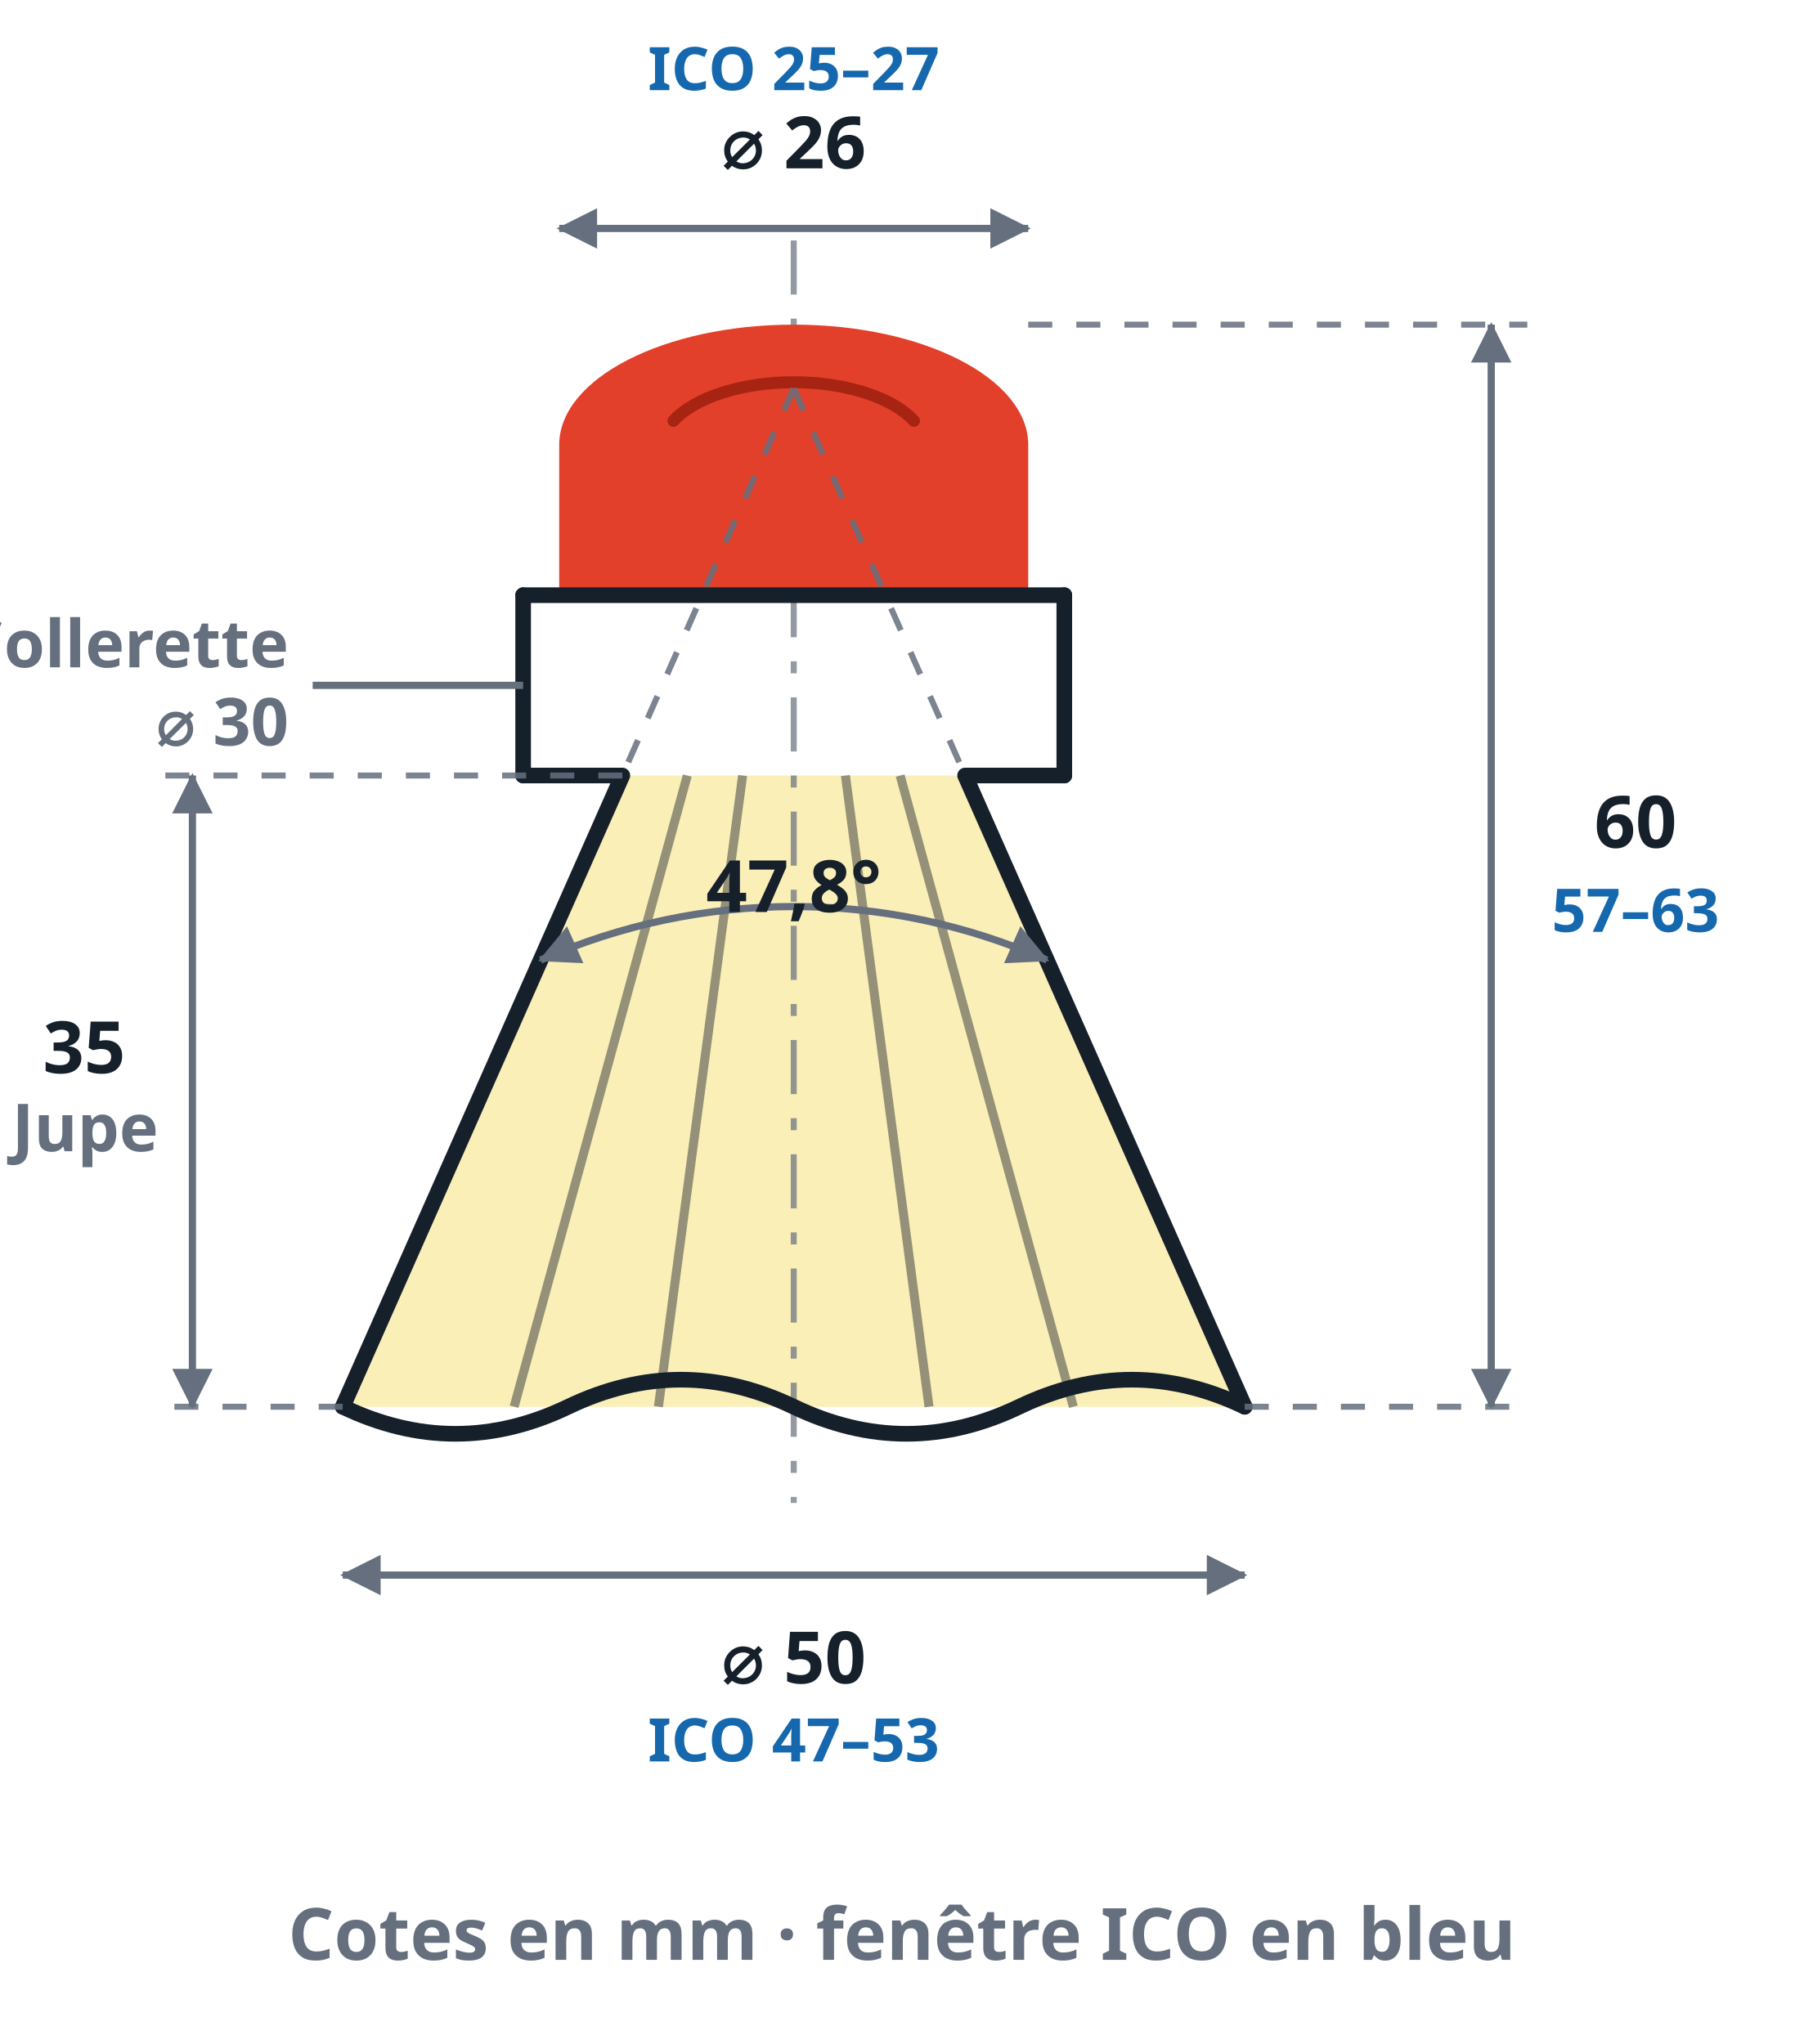
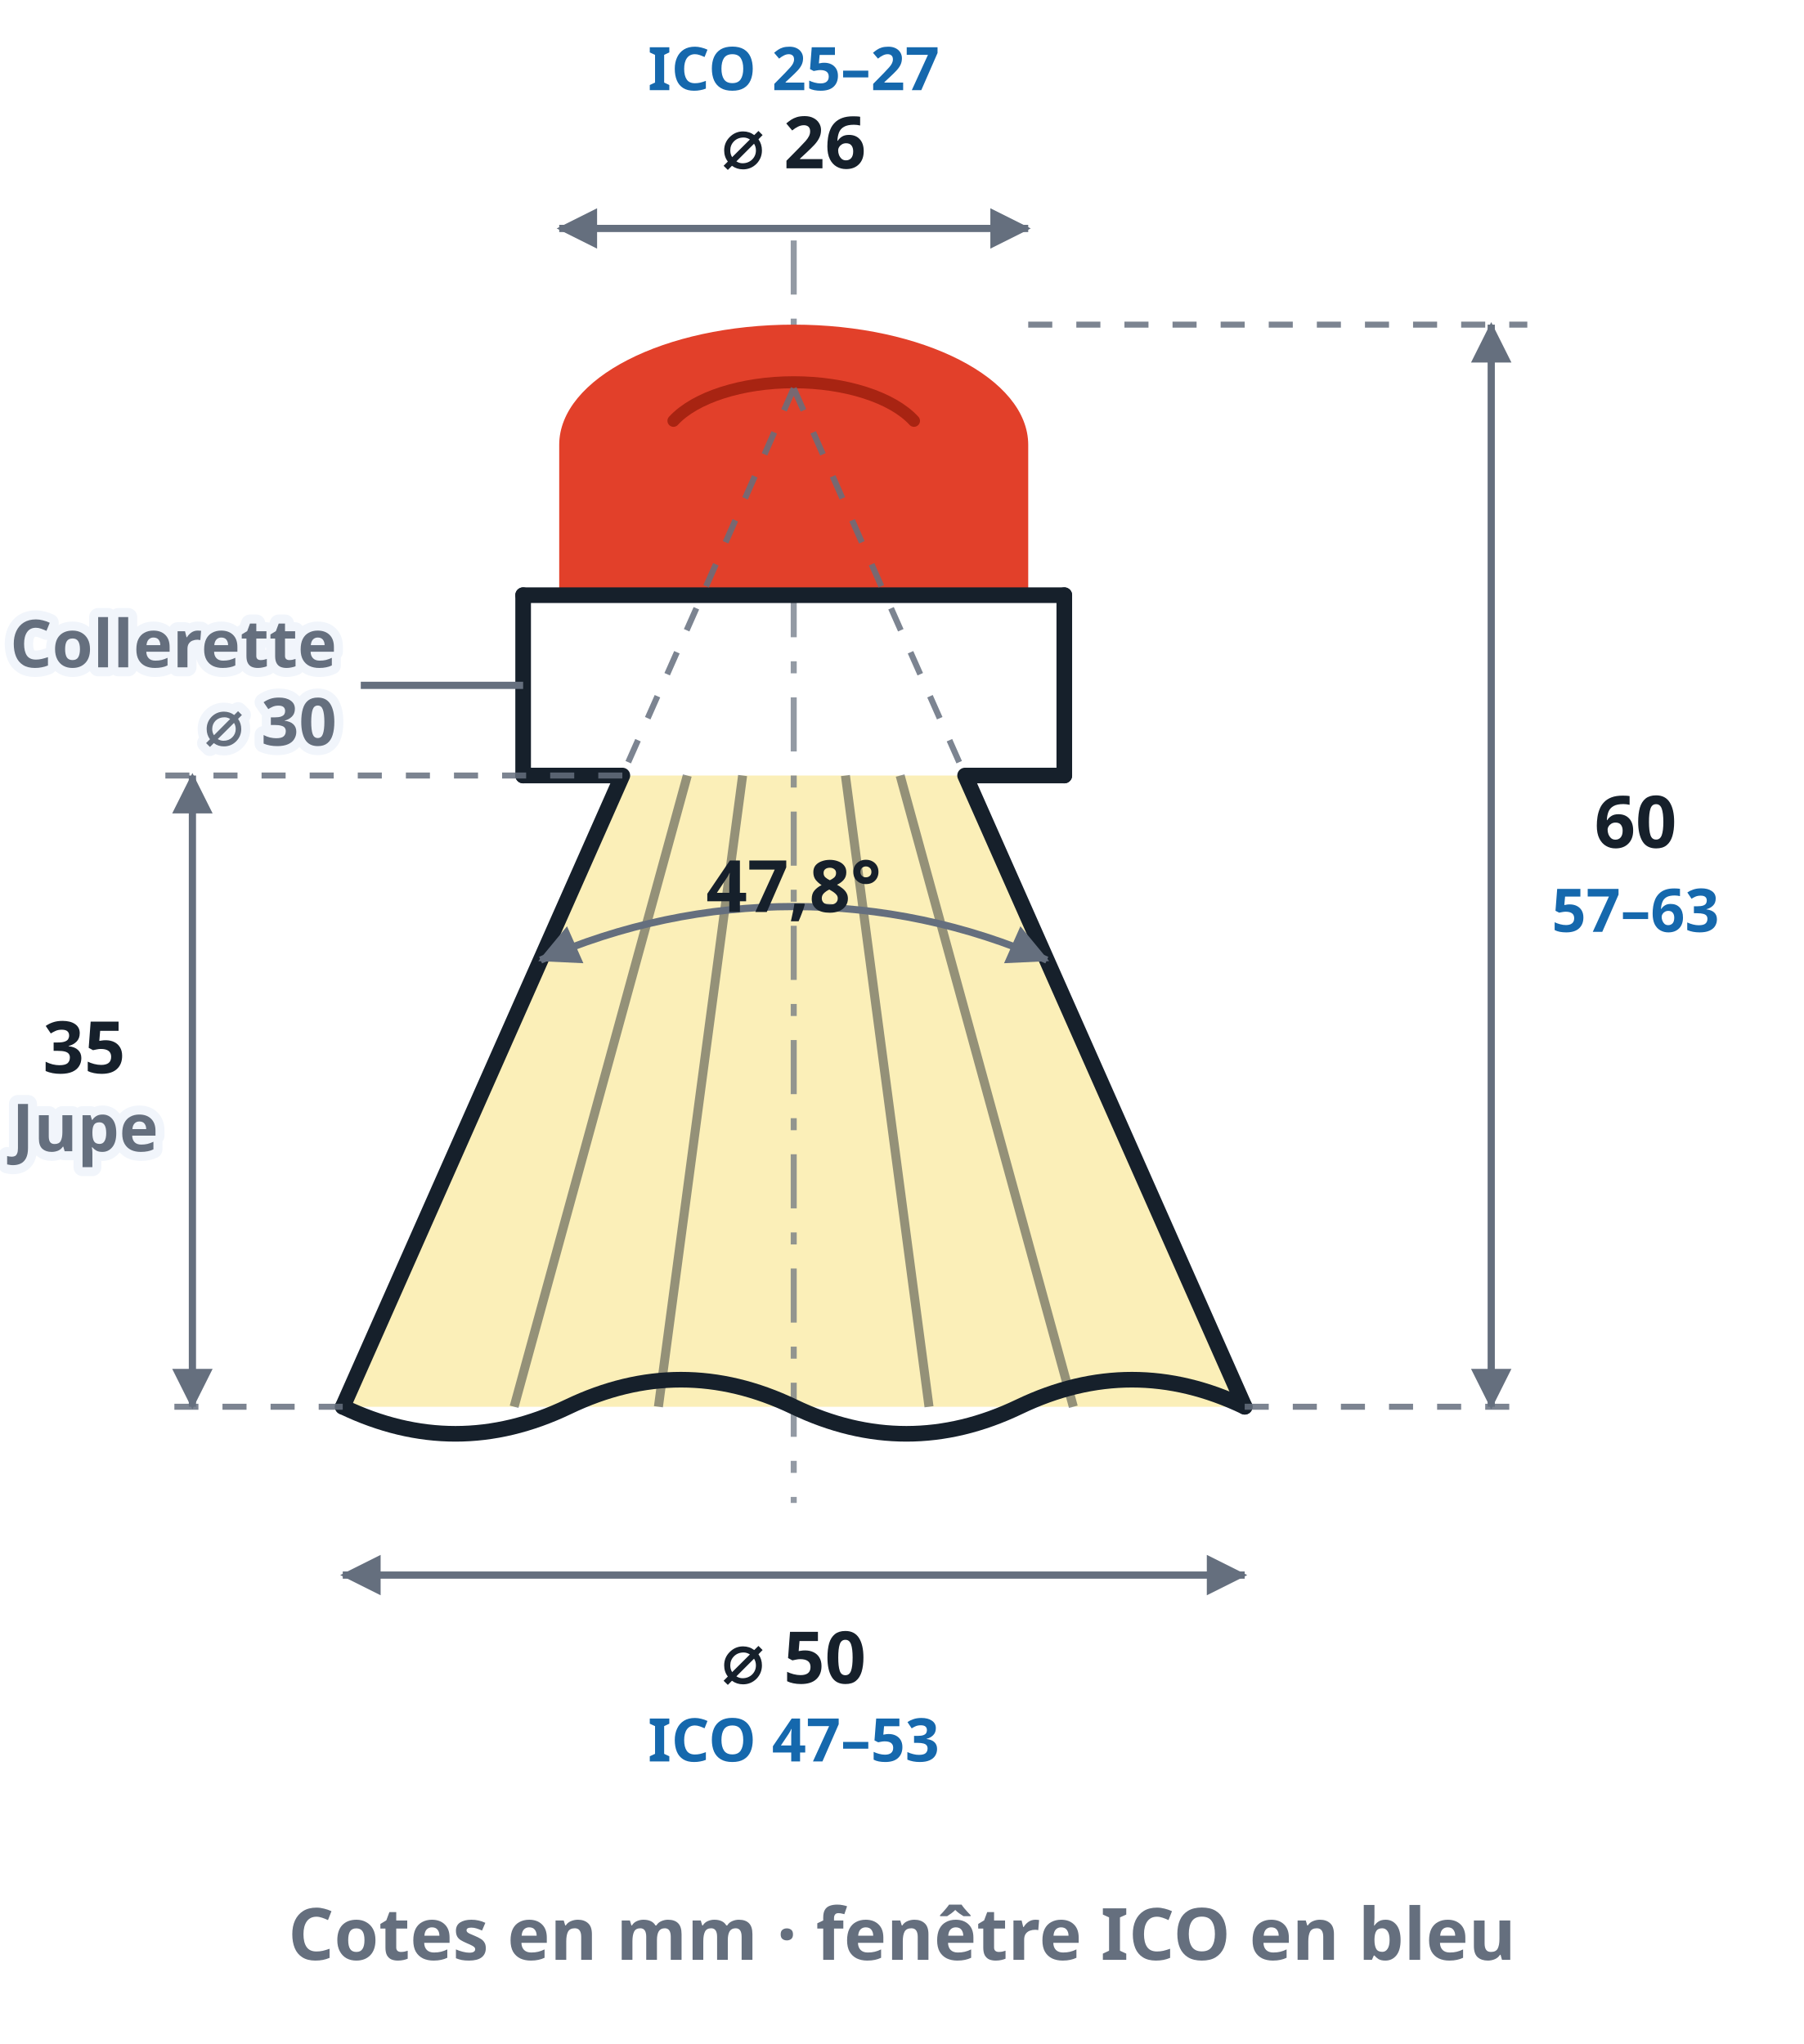
<svg xmlns="http://www.w3.org/2000/svg" viewBox="0 0 300 340" role="img" aria-label="Profil d'un speeder avec les cotes en millimètres : hauteur totale 60, tête 26, collerette 30 et ouverture de la jupe 50 — chacune avec la fenêtre de tolérance ICO admise, en bleu.">
  <style>
    .kontur{fill:none;stroke:var(--tinte,#16202b);stroke-width:2.6;stroke-linejoin:round;stroke-linecap:round}
    .schnitt{fill:var(--tinte,#16202b);opacity:.14}
    .kappe{fill:var(--speeder-kappe,#e2402a)}
    .kappenlinie{fill:none;stroke:var(--speeder-kappe-tief,#a82412);stroke-width:2;stroke-linecap:round}
    .stiel{fill:none;stroke:var(--tinte,#16202b);stroke-width:1.5;opacity:.45}
    .korbflaeche{fill:var(--speeder-korb,#f0c400);opacity:.28}
    .masz{fill:none;stroke:var(--tinte-3,#656f7e);stroke-width:1.2}
    .hilfslinie{fill:none;stroke:var(--tinte-3,#656f7e);stroke-width:1;stroke-dasharray:4 4;opacity:.85}
    .achse{fill:none;stroke:var(--tinte-3,#656f7e);stroke-width:1;stroke-dasharray:9 4 2 4;opacity:.7}
    .pfeil{fill:var(--tinte-3,#656f7e)}
    .maszzahl{fill:var(--tinte,#16202b);font:700 12px/1 system-ui,sans-serif;text-anchor:middle}
    .ico{fill:var(--primaer-tief,#1568ad);font:600 10px/1 system-ui,sans-serif;text-anchor:middle}
-     .teil{fill:var(--tinte-3,#656f7e);font:600 11px/1 system-ui,sans-serif}
-     .teilr{fill:var(--tinte-3,#656f7e);font:600 11px/1 system-ui,sans-serif;text-anchor:end}
+     .teil{fill:var(--tinte-3,#656f7e);font:600 11px/1 system-ui,sans-serif;paint-order:stroke;stroke:var(--flaeche-2,#f1f5fb);stroke-width:3;stroke-linejoin:round}
+     .teilr{fill:var(--tinte-3,#656f7e);font:600 11px/1 system-ui,sans-serif;text-anchor:end;paint-order:stroke;stroke:var(--flaeche-2,#f1f5fb);stroke-width:3;stroke-linejoin:round}
    .st{fill:var(--tinte-3,#656f7e);font:600 12px/1 system-ui,sans-serif;text-anchor:middle}
  </style>
  <defs>
    <marker id="mp" viewBox="0 0 10 10" markerWidth="7" markerHeight="7" refX="8.5" refY="5" orient="auto">
      <path d="M1,1 L9,5 L1,9 Z" class="pfeil" />
    </marker>
    <marker id="mp2" viewBox="0 0 10 10" markerWidth="7" markerHeight="7" refX="8.5" refY="5" orient="auto-start-reverse">
      <path d="M1,1 L9,5 L1,9 Z" class="pfeil" />
    </marker>
  </defs>
  <path class="korbflaeche" d="M103.5,129 L57,234 L207,234 L160.5,129 Z" />
  <path class="stiel" d="M114.3,129 L85.5,234" />
  <path class="stiel" d="M123.5,129 L109.5,234" />
  <path class="stiel" d="M140.6,129 L154.5,234" />
  <path class="stiel" d="M149.7,129 L178.5,234" />
  <path class="achse" d="M132,40 L132,250" />
  <path class="kappe" d="M93,99 L93,74 A39,20 0 0 1 171,74 L171,99 Z" />
  <path class="kappenlinie" d="M112,70 A22,11 0 0 1 152,70" />
  <path class="kontur" d="M87,99 L87,129 M177,99 L177,129" />
  <path class="kontur" d="M87,99 L177,99" />
  <path class="kontur" d="M87,129 L103.5,129 L57,234" />
  <path class="kontur" d="M177,129 L160.5,129 L207,234" />
  <path class="kontur" d="M57,234 q 18.75,9 37.5,0 q 18.75,-9 37.5,0 q 18.75,9 37.5,0 q 18.75,-9 37.5,0" />
  <path class="hilfslinie" d="M132,64.6 L103.5,129 M132,64.6 L160.5,129" />
  <path class="masz" d="M89.9,159.7 A104,104 0 0 1 174.1,159.7" marker-start="url(#mp2)" marker-end="url(#mp)" />
  <text class="maszzahl" x="132" y="151.7">47,8°</text>
  <path class="hilfslinie" d="M171,54 L254,54" />
  <path class="hilfslinie" d="M207,234 L254,234" />
  <path class="masz" d="M248,54 L248,234" marker-start="url(#mp2)" marker-end="url(#mp)" />
  <text class="maszzahl" x="272" y="141">60</text>
  <text class="ico" x="272" y="155">57–63</text>
  <path class="masz" d="M93,38 L171,38" marker-start="url(#mp2)" marker-end="url(#mp)" />
  <text class="maszzahl" x="132" y="28">⌀ 26</text>
  <text class="ico" x="132" y="15">ICO 25–27</text>
  <path class="masz" d="M57,262 L207,262" marker-start="url(#mp2)" marker-end="url(#mp)" />
  <text class="maszzahl" x="132" y="280">⌀ 50</text>
  <text class="ico" x="132" y="293">ICO 47–53</text>
-   <path class="masz" d="M87,114 L52,114" />
-   <text class="teilr" x="48" y="111">Collerette</text>
-   <text class="teilr" x="48" y="124">⌀ 30</text>
+   <path class="masz" d="M87,114 L60,114" />
+   <text class="teilr" x="56" y="111">Collerette</text>
+   <text class="teilr" x="56" y="124">⌀ 30</text>
  <path class="hilfslinie" d="M103.5,129 L26,129" />
  <path class="hilfslinie" d="M57,234 L26,234" />
  <path class="masz" d="M32,129 L32,234" marker-start="url(#mp2)" marker-end="url(#mp)" />
  <text class="maszzahl" x="14" y="178.5">35</text>
  <text class="teil" x="2" y="191.5">Jupe</text>
  <text class="st" x="150" y="326">Cotes en mm · fenêtre ICO en bleu</text>
</svg>
